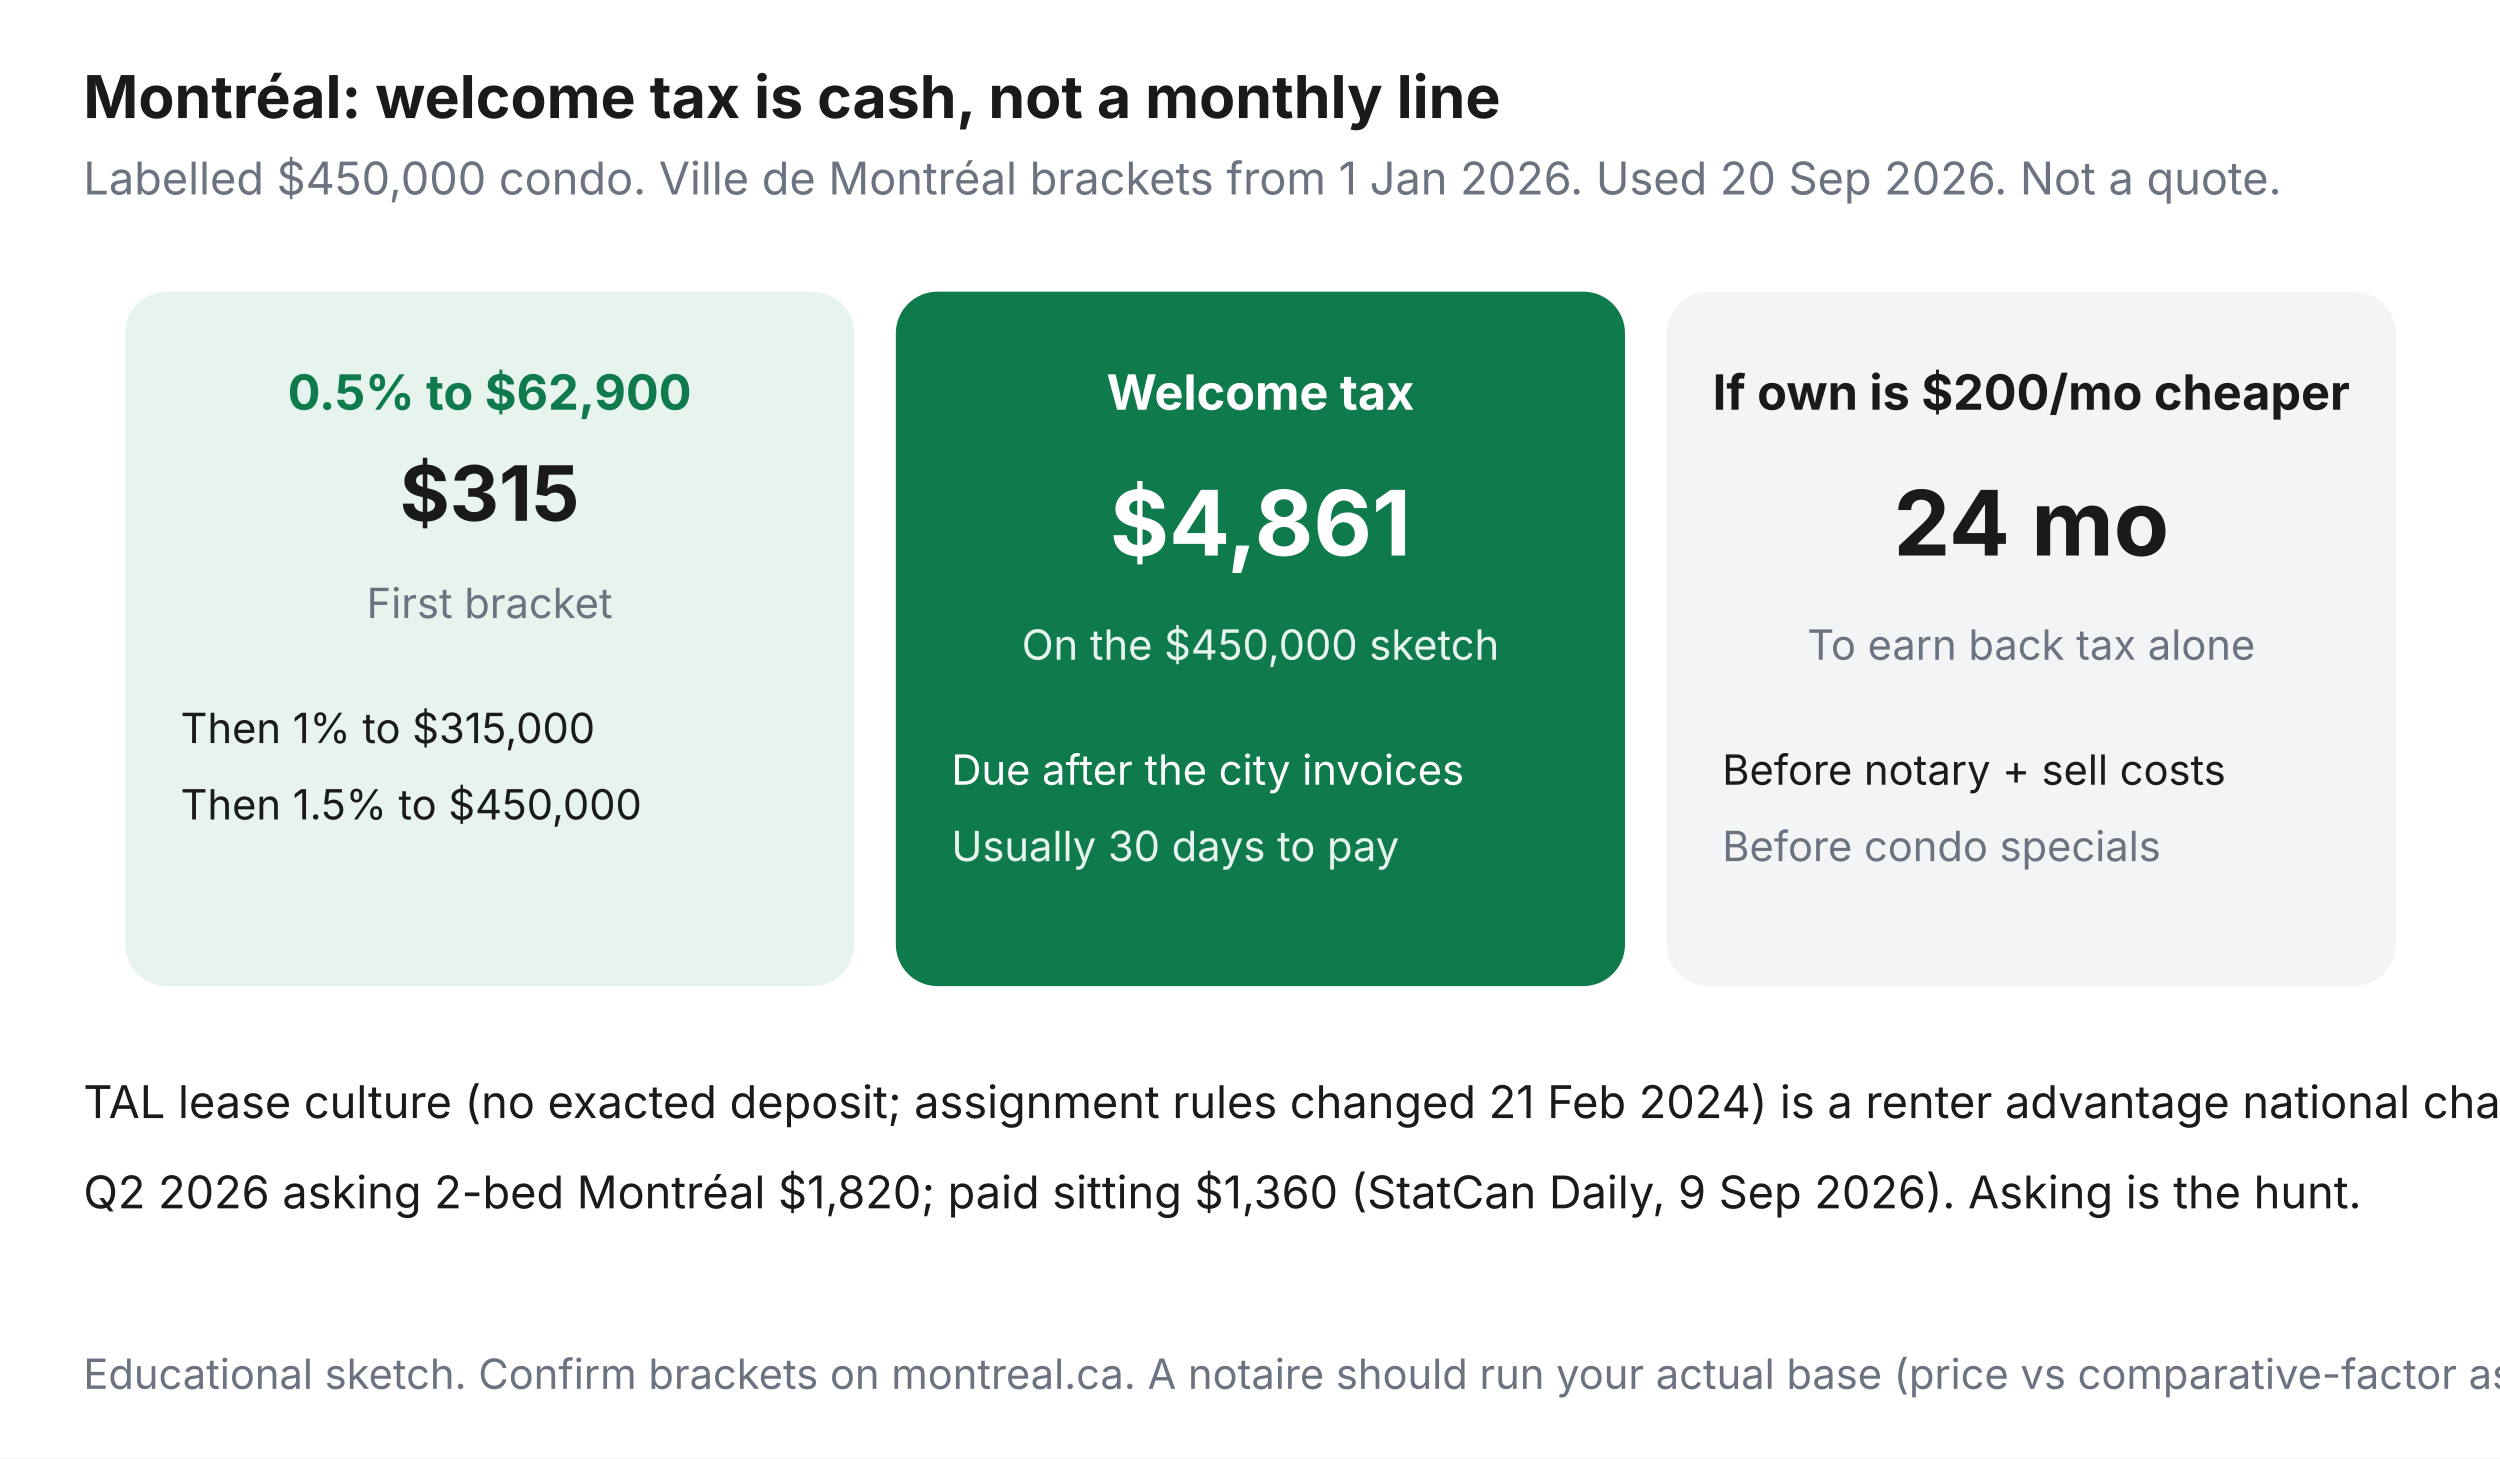
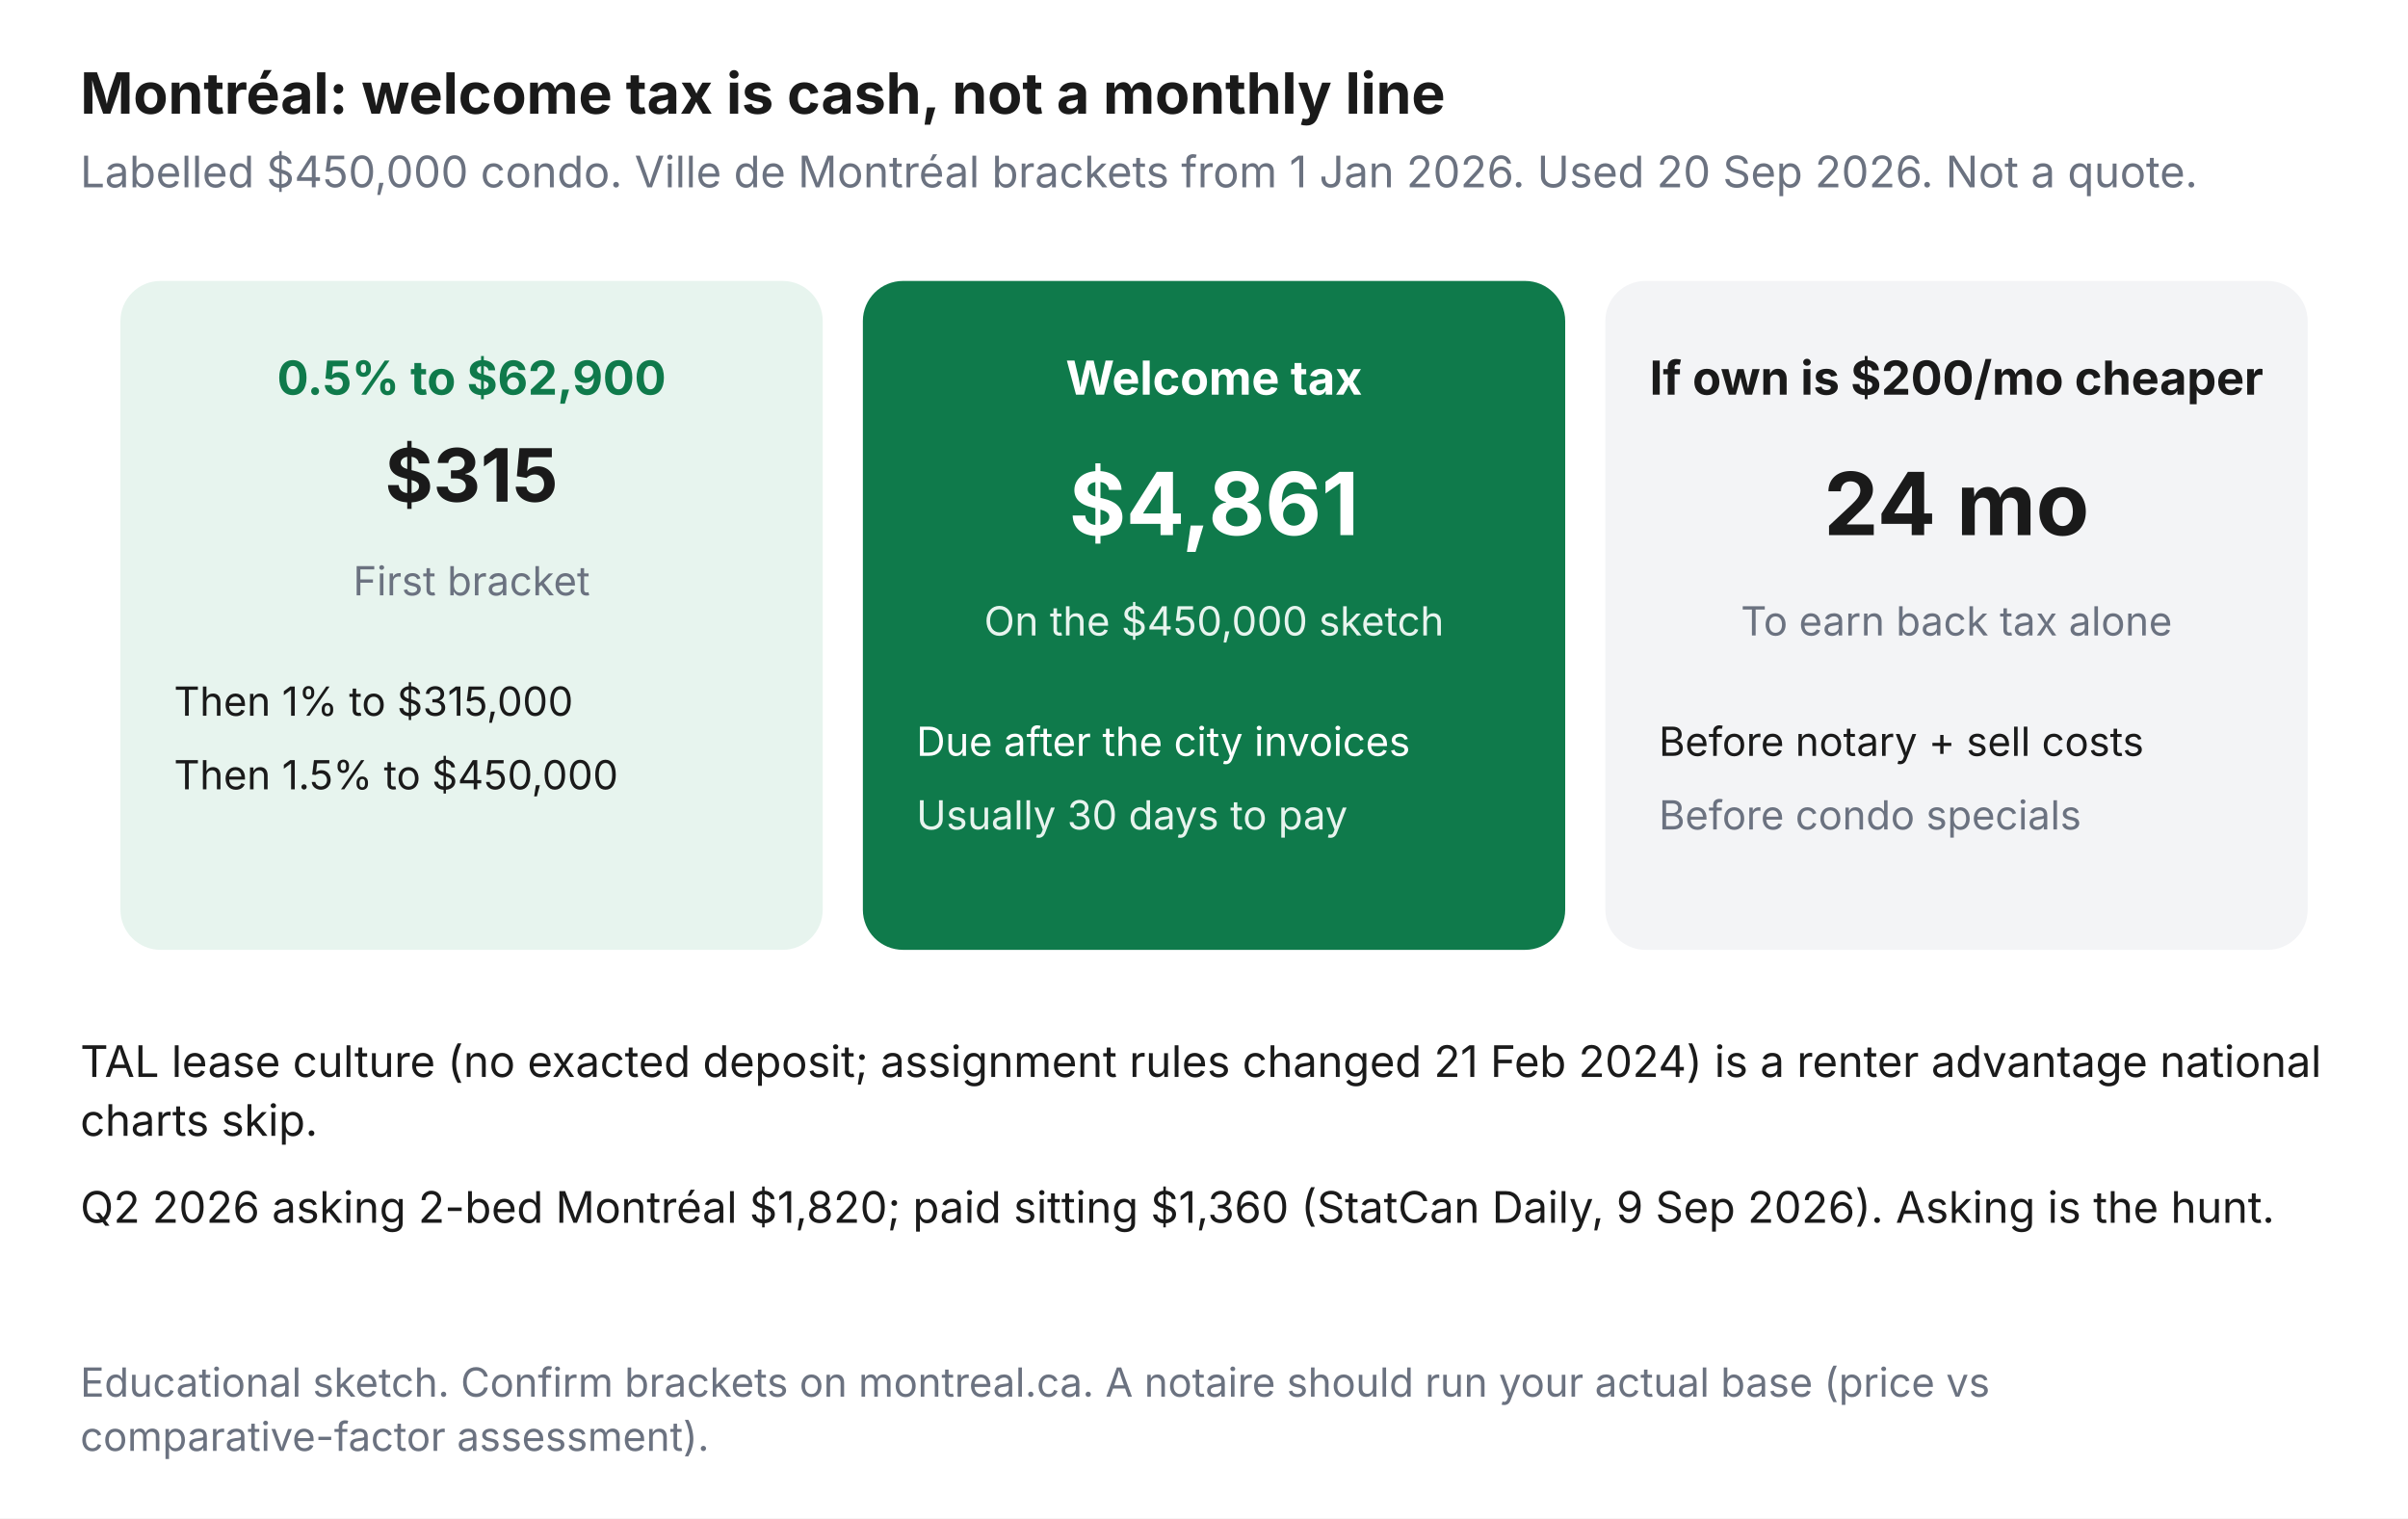
- <svg xmlns="http://www.w3.org/2000/svg" viewBox="0 0 720 420" role="img" aria-labelledby="title desc">
-   <rect width="720" height="420" fill="#FFFFFF" />
+ <svg xmlns="http://www.w3.org/2000/svg" viewBox="0 0 720 454" role="img" aria-labelledby="title desc">
+   <rect width="720" height="454" fill="#FFFFFF" />
  <text x="24" y="34" font-family="Inter, system-ui, sans-serif" font-size="17" font-weight="700" fill="#1A1A1A">Montréal: welcome tax is cash, not a monthly line</text>
  <text x="24" y="56" font-family="Inter, system-ui, sans-serif" font-size="13" fill="#6B7280">Labelled $450,000 condo. Ville de Montréal brackets from 1 Jan 2026. Used 20 Sep 2026. Not a quote.</text>
  <rect x="36" y="84" width="210" height="200" rx="12" fill="#E7F4EE" />
  <text x="141" y="118" text-anchor="middle" font-size="14" font-weight="700" fill="#0F7A4B" font-family="Inter, system-ui, sans-serif">0.5% to $62,900</text>
  <text x="141" y="150" text-anchor="middle" font-size="22" font-weight="700" fill="#1A1A1A" font-family="Inter, system-ui, sans-serif">$315</text>
  <text x="141" y="178" text-anchor="middle" font-size="12" fill="#6B7280" font-family="Inter, system-ui, sans-serif">First bracket</text>
  <text x="52" y="214" font-size="12" fill="#1A1A1A" font-family="Inter, system-ui, sans-serif">Then 1% to $315,000</text>
  <text x="52" y="236" font-size="12" fill="#1A1A1A" font-family="Inter, system-ui, sans-serif">Then 1.5% to $450,000</text>
  <rect x="258" y="84" width="210" height="200" rx="12" fill="#0F7A4B" />
  <text x="363" y="118" text-anchor="middle" font-size="14" font-weight="700" fill="#FFFFFF" font-family="Inter, system-ui, sans-serif">Welcome tax</text>
  <text x="363" y="160" text-anchor="middle" font-size="26" font-weight="700" fill="#FFFFFF" font-family="Inter, system-ui, sans-serif">$4,861</text>
  <text x="363" y="190" text-anchor="middle" font-size="12" fill="#E7F4EE" font-family="Inter, system-ui, sans-serif">On the $450,000 sketch</text>
  <text x="274" y="226" font-size="12" fill="#FFFFFF" font-family="Inter, system-ui, sans-serif">Due after the city invoices</text>
  <text x="274" y="248" font-size="12" fill="#E7F4EE" font-family="Inter, system-ui, sans-serif">Usually 30 days to pay</text>
  <rect x="480" y="84" width="210" height="200" rx="12" fill="#F3F4F6" />
  <text x="585" y="118" text-anchor="middle" font-size="14" font-weight="700" fill="#1A1A1A" font-family="Inter, system-ui, sans-serif">If own is $200/mo cheaper</text>
  <text x="585" y="160" text-anchor="middle" font-size="26" font-weight="700" fill="#1A1A1A" font-family="Inter, system-ui, sans-serif">24 mo</text>
  <text x="585" y="190" text-anchor="middle" font-size="12" fill="#6B7280" font-family="Inter, system-ui, sans-serif">To earn back tax alone</text>
  <text x="496" y="226" font-size="12" fill="#1A1A1A" font-family="Inter, system-ui, sans-serif">Before notary + sell costs</text>
  <text x="496" y="248" font-size="12" fill="#6B7280" font-family="Inter, system-ui, sans-serif">Before condo specials</text>
-   <text x="24" y="322" font-size="13" fill="#1A1A1A" font-family="Inter, system-ui, sans-serif">TAL lease culture (no exacted deposit; assignment rules changed 21 Feb 2024) is a renter advantage national charts skip.</text>
-   <text x="24" y="348" font-size="13" fill="#1A1A1A" font-family="Inter, system-ui, sans-serif">Q2 2026 asking 2-bed Montréal $1,820; paid sitting $1,360 (StatCan Daily, 9 Sep 2026). Asking is the hunt.</text>
-   <text x="24" y="400" font-family="Inter, system-ui, sans-serif" font-size="12" fill="#6B7280">Educational sketch. Confirm brackets on montreal.ca. A notaire should run your actual base (price vs comparative-factor assessment).</text>
+   <text x="24" y="322" font-size="13" fill="#1A1A1A" font-family="Inter, system-ui, sans-serif">
+     <tspan x="24">TAL lease culture (no exacted deposit; assignment rules changed 21 Feb 2024) is a renter advantage national </tspan>
+     <tspan x="24" dy="17.6">charts skip.</tspan>
+   </text>
+   <text x="24" y="348" font-size="13" fill="#1A1A1A" font-family="Inter, system-ui, sans-serif" transform="translate(0,17.6)">Q2 2026 asking 2-bed Montréal $1,820; paid sitting $1,360 (StatCan Daily, 9 Sep 2026). Asking is the hunt.</text>
+   <text x="24" y="400" font-family="Inter, system-ui, sans-serif" font-size="12" fill="#6B7280" transform="translate(0,17.6)">
+     <tspan x="24">Educational sketch. Confirm brackets on montreal.ca. A notaire should run your actual base (price vs </tspan>
+     <tspan x="24" dy="16.2">comparative-factor assessment).</tspan>
+   </text>
</svg>
